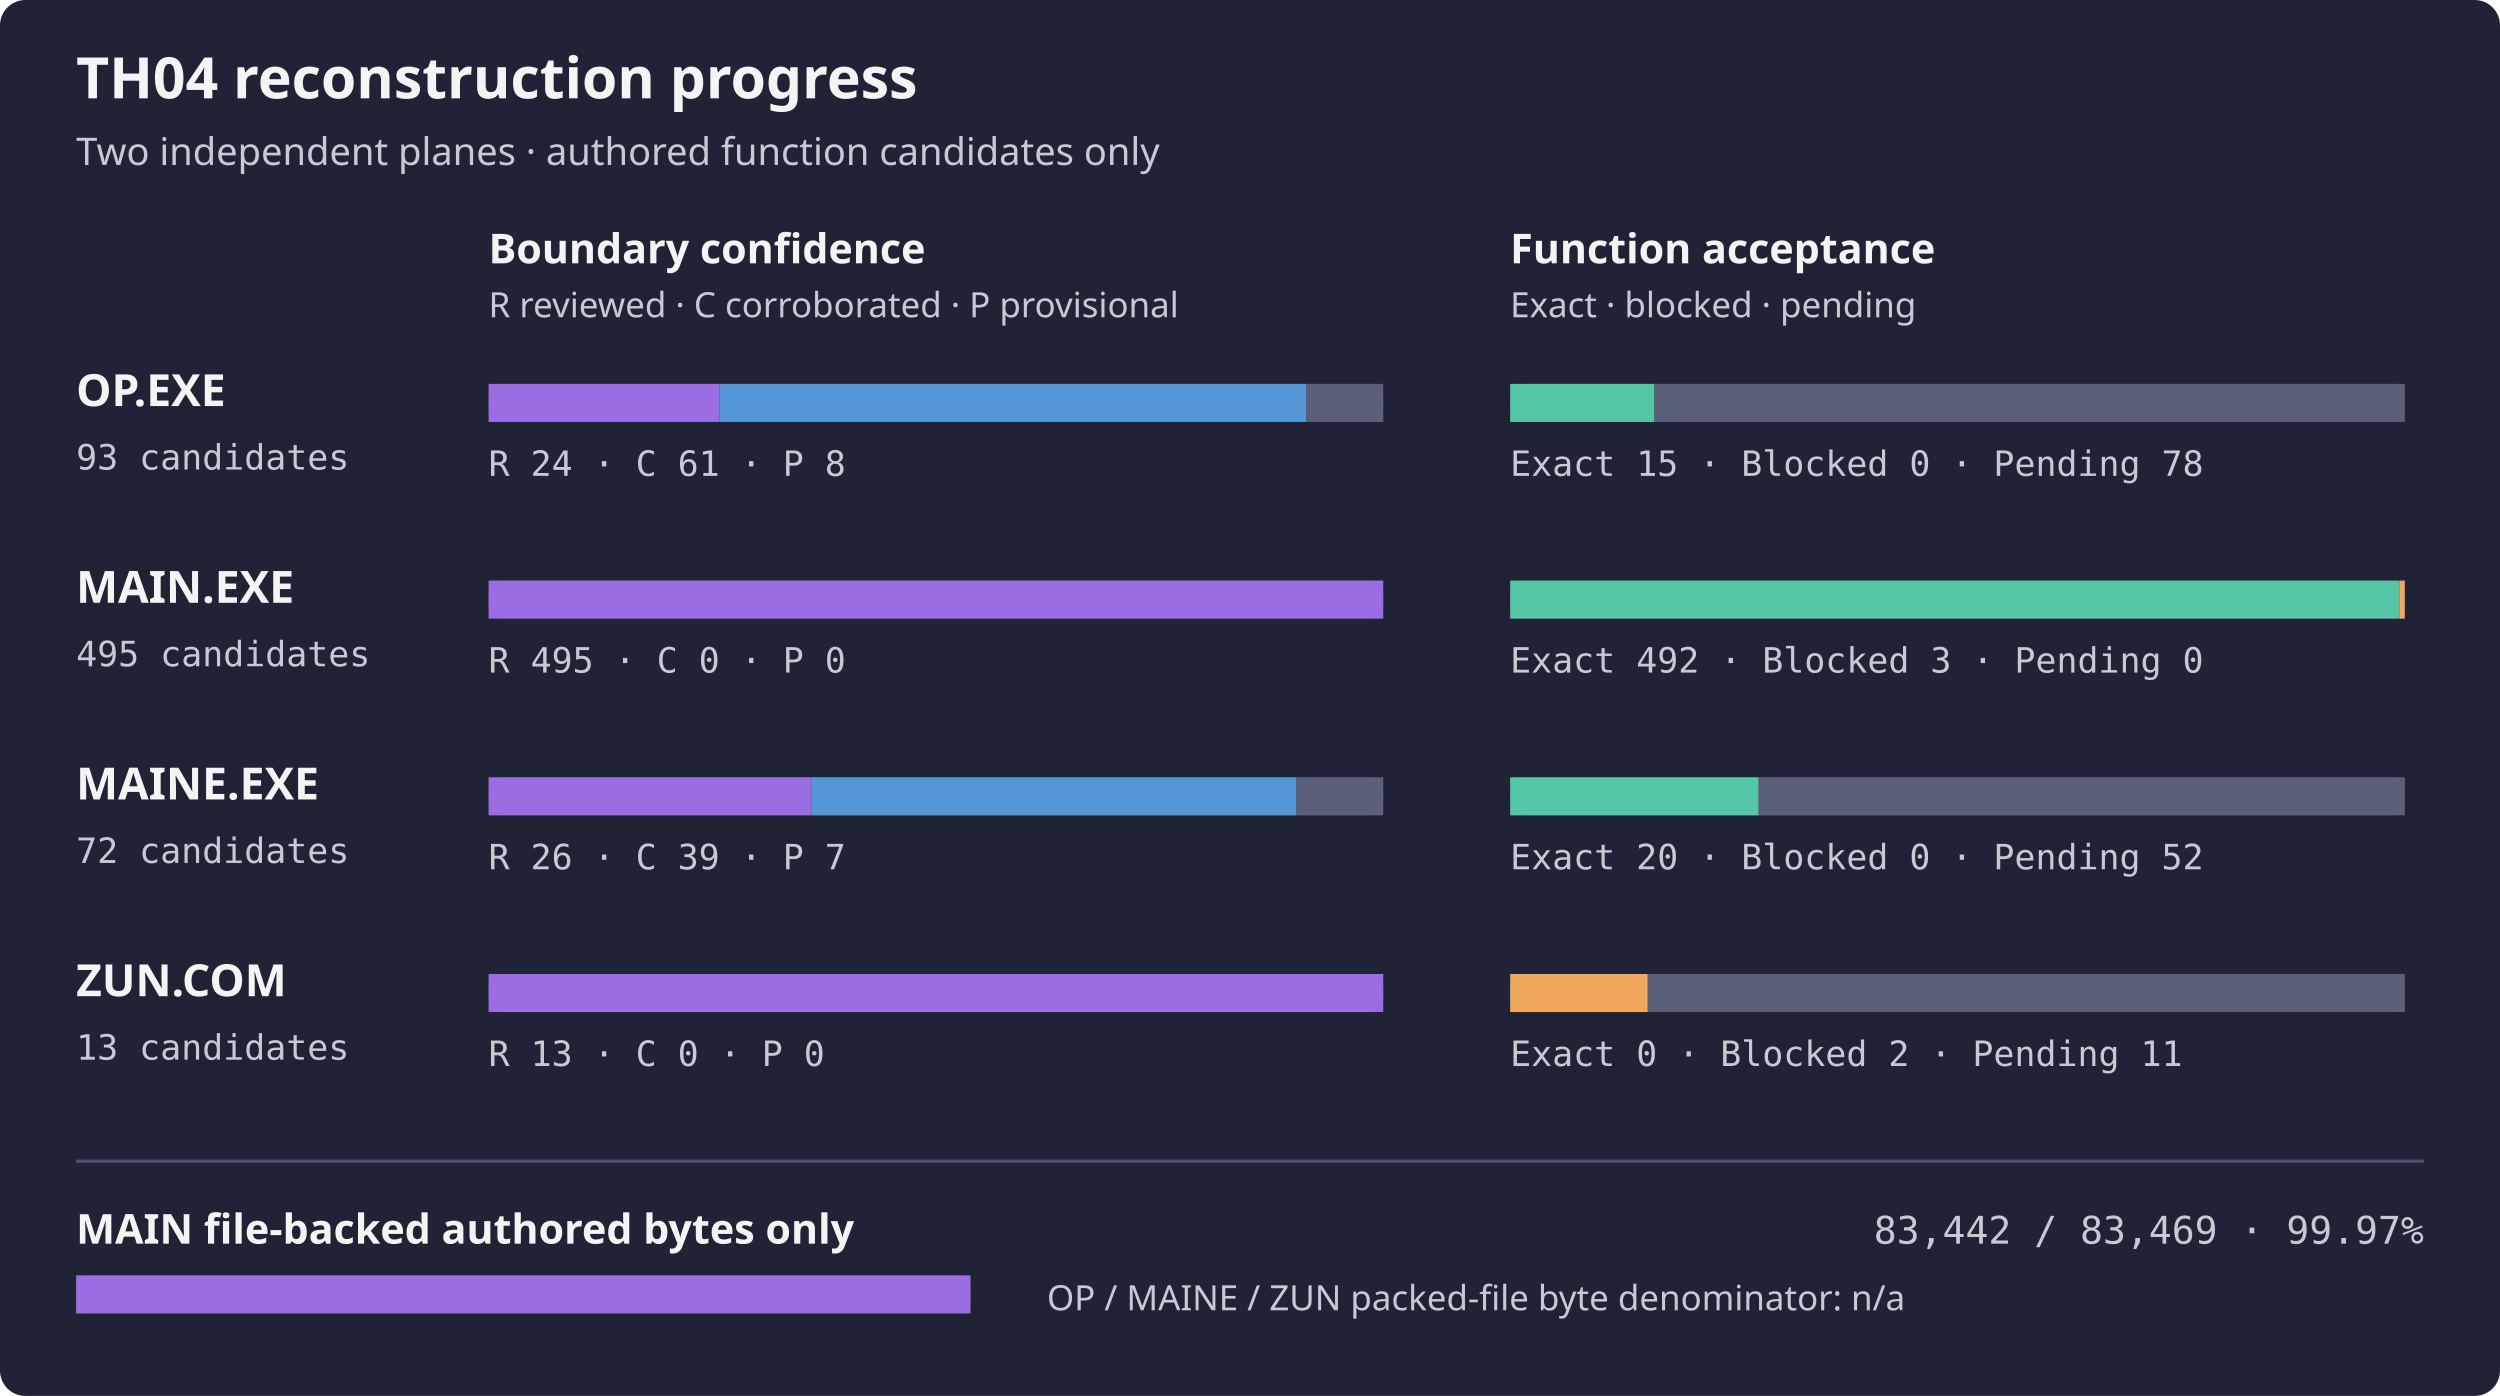
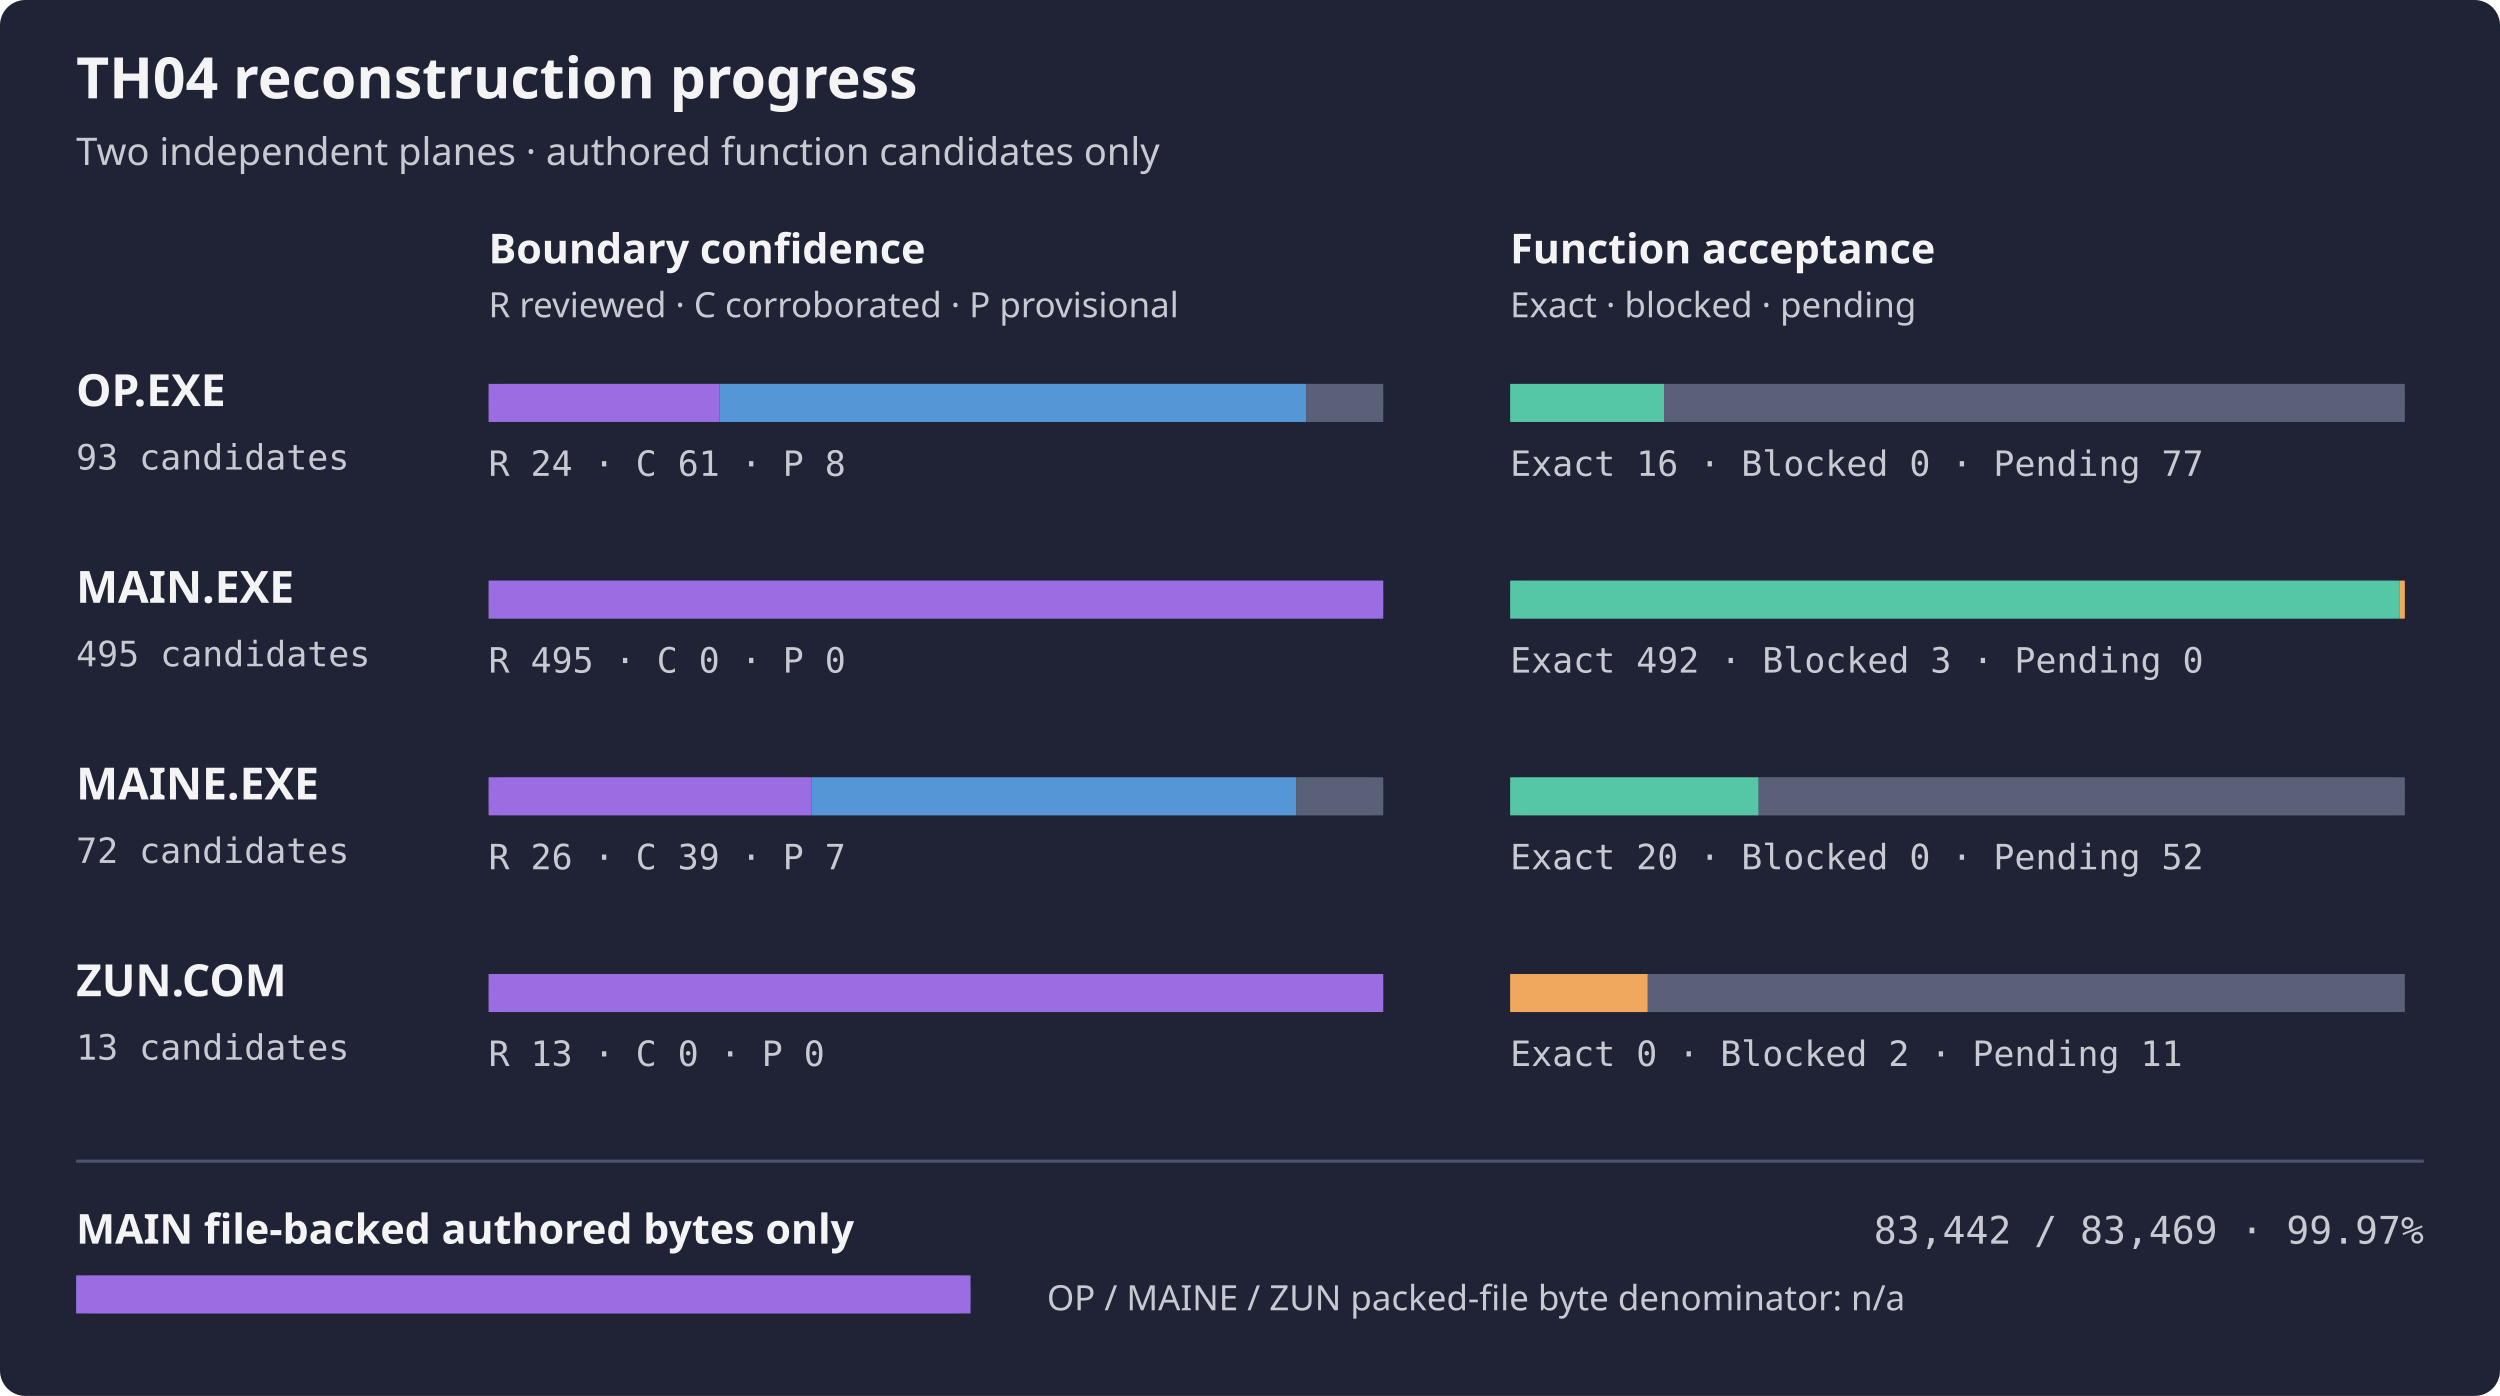
<svg xmlns="http://www.w3.org/2000/svg" width="788" height="440" role="img" aria-label="TH04 per-artifact reconstruction progress">
  <rect width="788" height="440" rx="8" fill="#1f2335" />
  <text x="24" y="31" fill="#f4f4f5" font-family="sans-serif" font-size="18" font-weight="600">TH04 reconstruction progress</text>
  <text x="24" y="52" fill="#c8cad2" font-family="sans-serif" font-size="12">Two independent planes · authored function candidates only</text>
  <text x="154" y="83" fill="#f4f4f5" font-family="sans-serif" font-size="13" font-weight="600">Boundary confidence</text>
  <text x="476" y="83" fill="#f4f4f5" font-family="sans-serif" font-size="13" font-weight="600">Function acceptance</text>
  <text x="154" y="100" fill="#c8cad2" font-family="sans-serif" font-size="11">R reviewed · C corroborated · P provisional</text>
  <text x="476" y="100" fill="#c8cad2" font-family="sans-serif" font-size="11">Exact · blocked · pending</text>
  <text x="24" y="128" fill="#f4f4f5" font-family="sans-serif" font-size="14" font-weight="600">OP.EXE</text>
  <text x="24" y="148" fill="#c8cad2" font-family="monospace" font-size="11">93 candidates</text>
  <rect x="154" y="121" width="282" height="12" rx="4" fill="#353b52" />
  <rect x="154.00" y="121" width="72.77" height="12" fill="#9b6de3" />
  <rect x="226.77" y="121" width="184.97" height="12" fill="#5496d6" />
  <rect x="411.74" y="121" width="24.26" height="12" fill="#596078" />
  <rect x="476" y="121" width="282" height="12" rx="4" fill="#353b52" />
-   <rect x="476.00" y="121" width="45.48" height="12" fill="#55c7a6" />
-   <rect x="521.48" y="121" width="236.52" height="12" fill="#596078" />
+   <rect x="476.00" y="121" width="48.52" height="12" fill="#55c7a6" />
+   <rect x="524.52" y="121" width="233.48" height="12" fill="#596078" />
  <text x="154" y="150" fill="#c8cad2" font-family="monospace" font-size="11">R 24 · C 61 · P 8</text>
-   <text x="476" y="150" fill="#c8cad2" font-family="monospace" font-size="11">Exact 15 · Blocked 0 · Pending 78</text>
+   <text x="476" y="150" fill="#c8cad2" font-family="monospace" font-size="11">Exact 16 · Blocked 0 · Pending 77</text>
  <text x="24" y="190" fill="#f4f4f5" font-family="sans-serif" font-size="14" font-weight="600">MAIN.EXE</text>
  <text x="24" y="210" fill="#c8cad2" font-family="monospace" font-size="11">495 candidates</text>
  <rect x="154" y="183" width="282" height="12" rx="4" fill="#353b52" />
  <rect x="154.00" y="183" width="282.00" height="12" fill="#9b6de3" />
  <rect x="476" y="183" width="282" height="12" rx="4" fill="#353b52" />
  <rect x="476.00" y="183" width="280.29" height="12" fill="#55c7a6" />
  <rect x="756.29" y="183" width="1.71" height="12" fill="#f0a95c" />
  <text x="154" y="212" fill="#c8cad2" font-family="monospace" font-size="11">R 495 · C 0 · P 0</text>
  <text x="476" y="212" fill="#c8cad2" font-family="monospace" font-size="11">Exact 492 · Blocked 3 · Pending 0</text>
  <text x="24" y="252" fill="#f4f4f5" font-family="sans-serif" font-size="14" font-weight="600">MAINE.EXE</text>
  <text x="24" y="272" fill="#c8cad2" font-family="monospace" font-size="11">72 candidates</text>
  <rect x="154" y="245" width="282" height="12" rx="4" fill="#353b52" />
  <rect x="154.00" y="245" width="101.83" height="12" fill="#9b6de3" />
  <rect x="255.83" y="245" width="152.75" height="12" fill="#5496d6" />
  <rect x="408.58" y="245" width="27.42" height="12" fill="#596078" />
  <rect x="476" y="245" width="282" height="12" rx="4" fill="#353b52" />
  <rect x="476.00" y="245" width="78.33" height="12" fill="#55c7a6" />
  <rect x="554.33" y="245" width="203.67" height="12" fill="#596078" />
  <text x="154" y="274" fill="#c8cad2" font-family="monospace" font-size="11">R 26 · C 39 · P 7</text>
  <text x="476" y="274" fill="#c8cad2" font-family="monospace" font-size="11">Exact 20 · Blocked 0 · Pending 52</text>
  <text x="24" y="314" fill="#f4f4f5" font-family="sans-serif" font-size="14" font-weight="600">ZUN.COM</text>
  <text x="24" y="334" fill="#c8cad2" font-family="monospace" font-size="11">13 candidates</text>
  <rect x="154" y="307" width="282" height="12" rx="4" fill="#353b52" />
  <rect x="154.00" y="307" width="282.00" height="12" fill="#9b6de3" />
  <rect x="476" y="307" width="282" height="12" rx="4" fill="#353b52" />
  <rect x="476.00" y="307" width="43.38" height="12" fill="#f0a95c" />
  <rect x="519.38" y="307" width="238.62" height="12" fill="#596078" />
  <text x="154" y="336" fill="#c8cad2" font-family="monospace" font-size="11">R 13 · C 0 · P 0</text>
  <text x="476" y="336" fill="#c8cad2" font-family="monospace" font-size="11">Exact 0 · Blocked 2 · Pending 11</text>
  <path d="M24 366 H764" stroke="#4b526d" />
  <text x="24" y="392" fill="#f4f4f5" font-family="sans-serif" font-size="13" font-weight="600">MAIN file-backed authored bytes only</text>
  <text x="764" y="392" fill="#c8cad2" text-anchor="end" font-family="monospace" font-size="12">83,442 / 83,469 · 99.97%</text>
  <rect x="24" y="402" width="282" height="12" rx="4" fill="#353b52" />
  <rect x="24" y="402" width="281.91" height="12" fill="#9b6de3" />
  <text x="330" y="413" fill="#c8cad2" font-family="sans-serif" font-size="11">OP / MAINE / ZUN packed-file byte denominator: n/a</text>
</svg>
